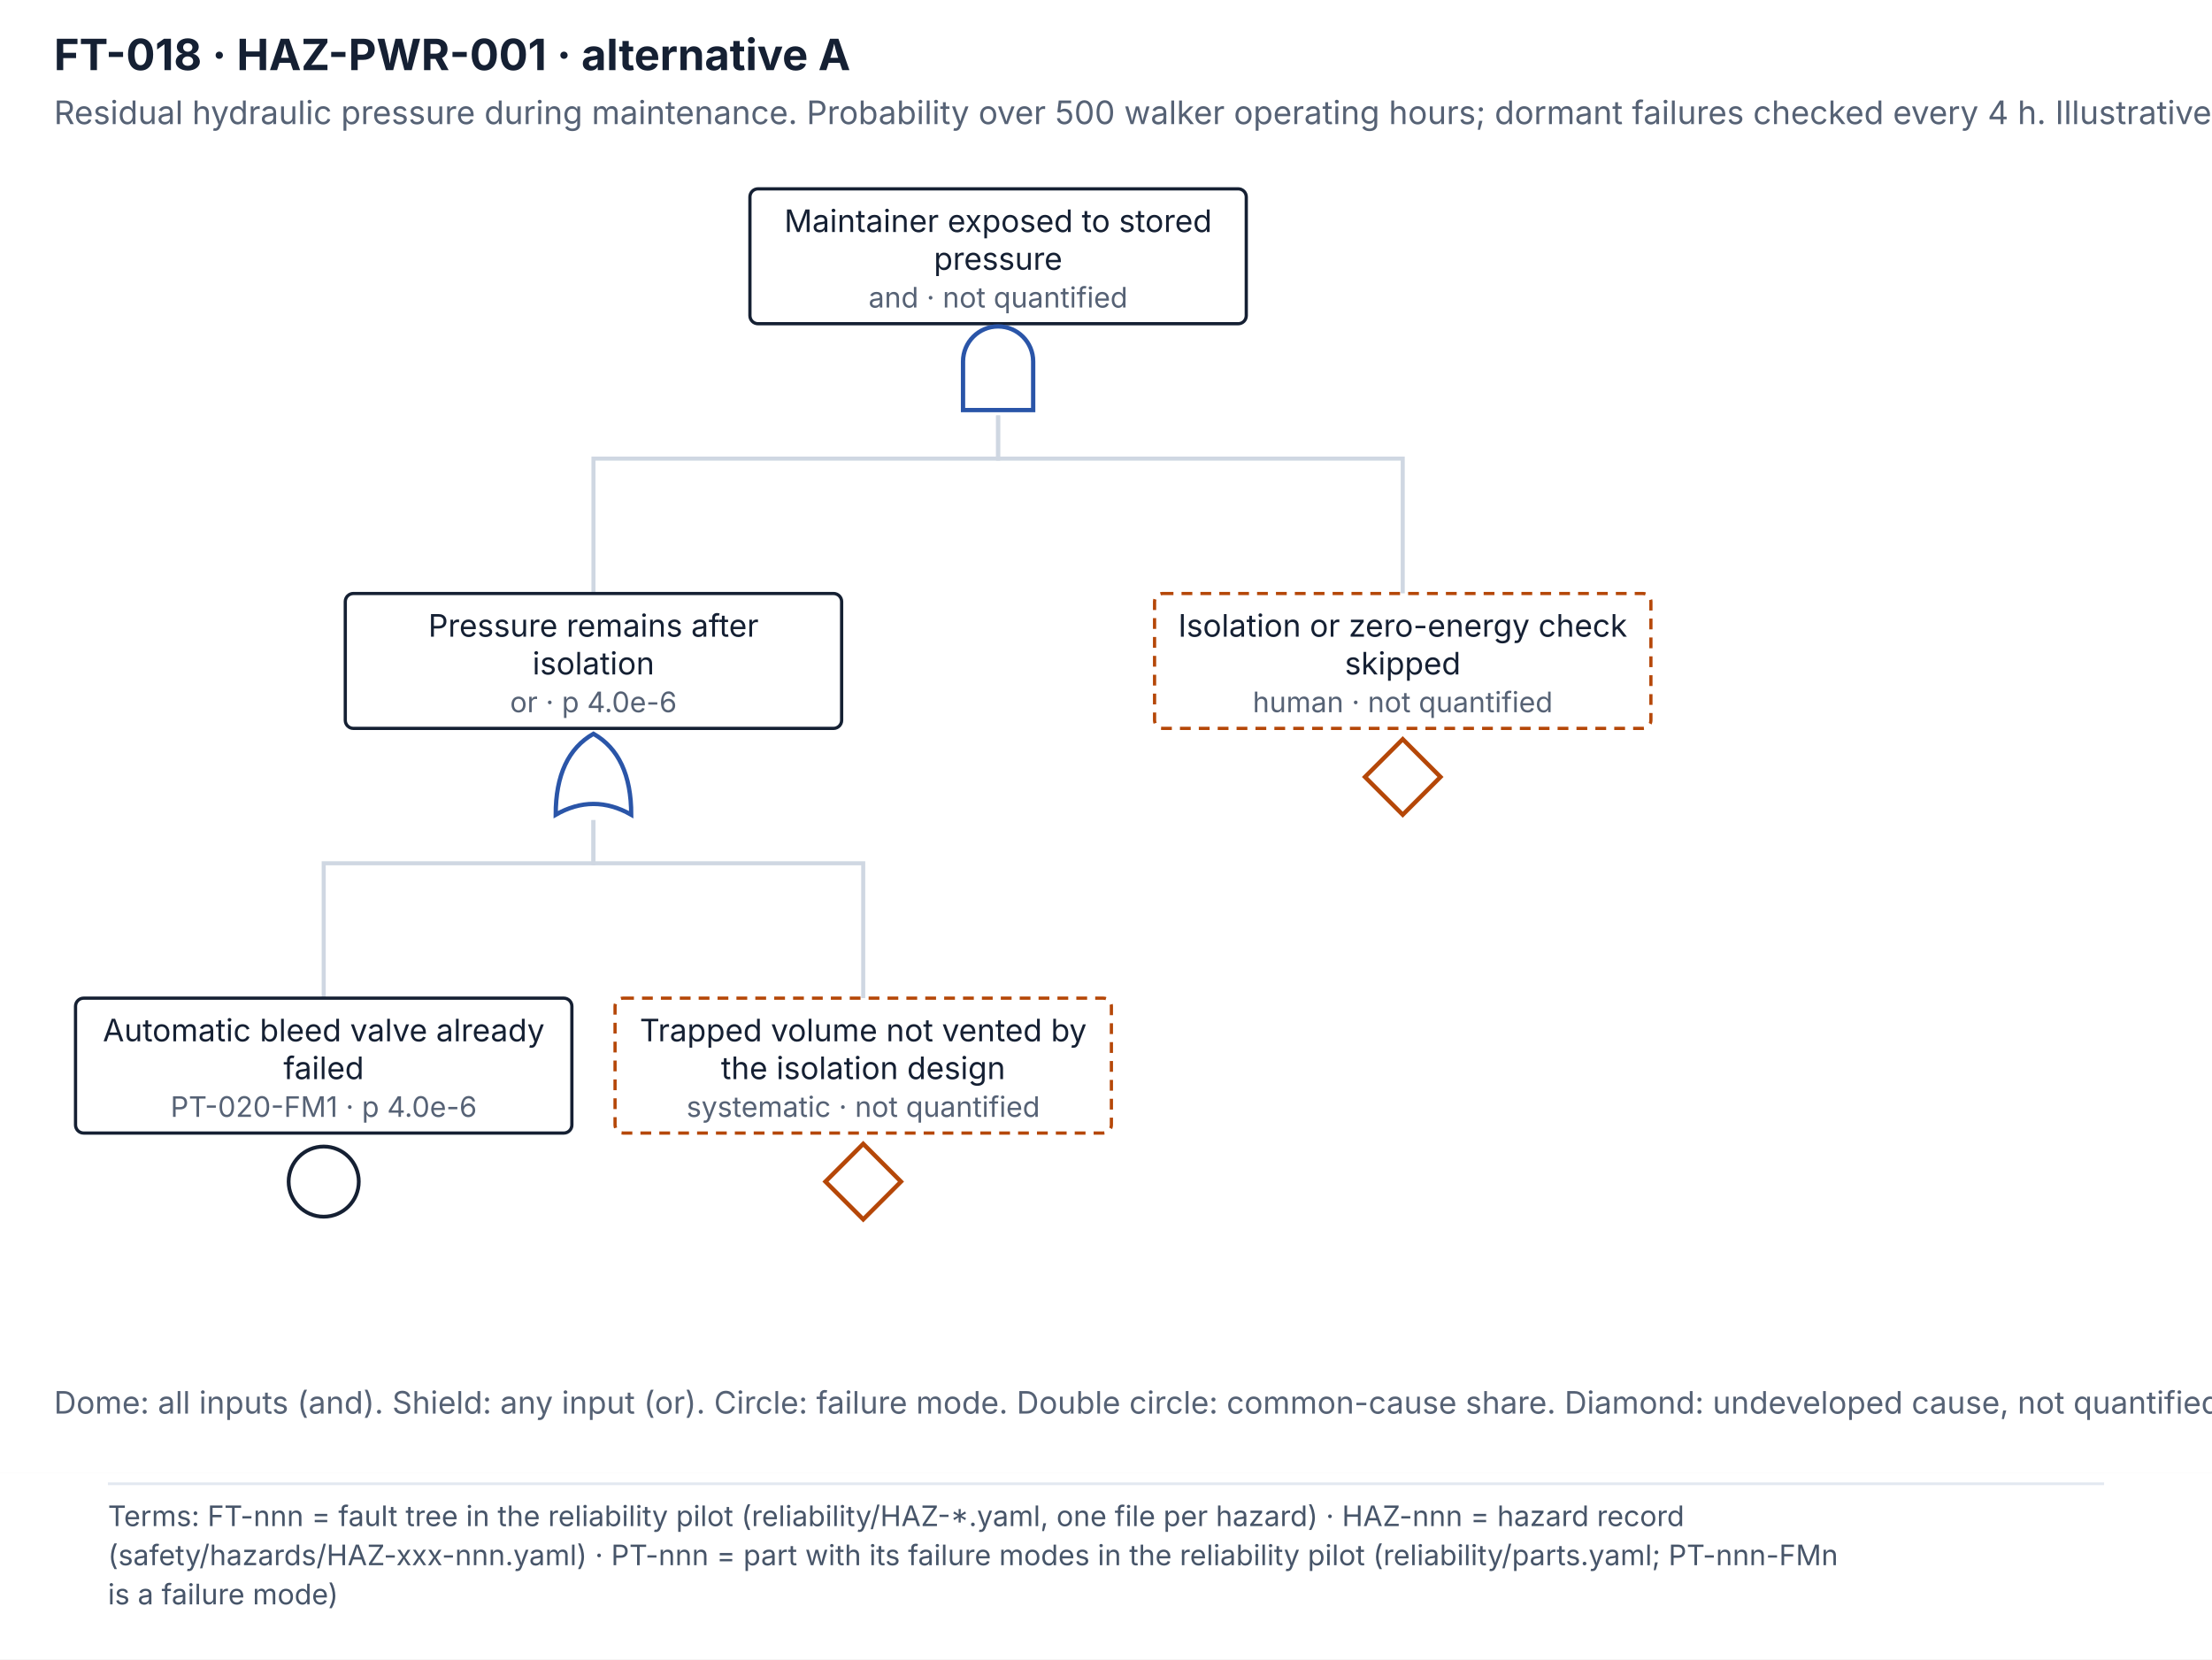
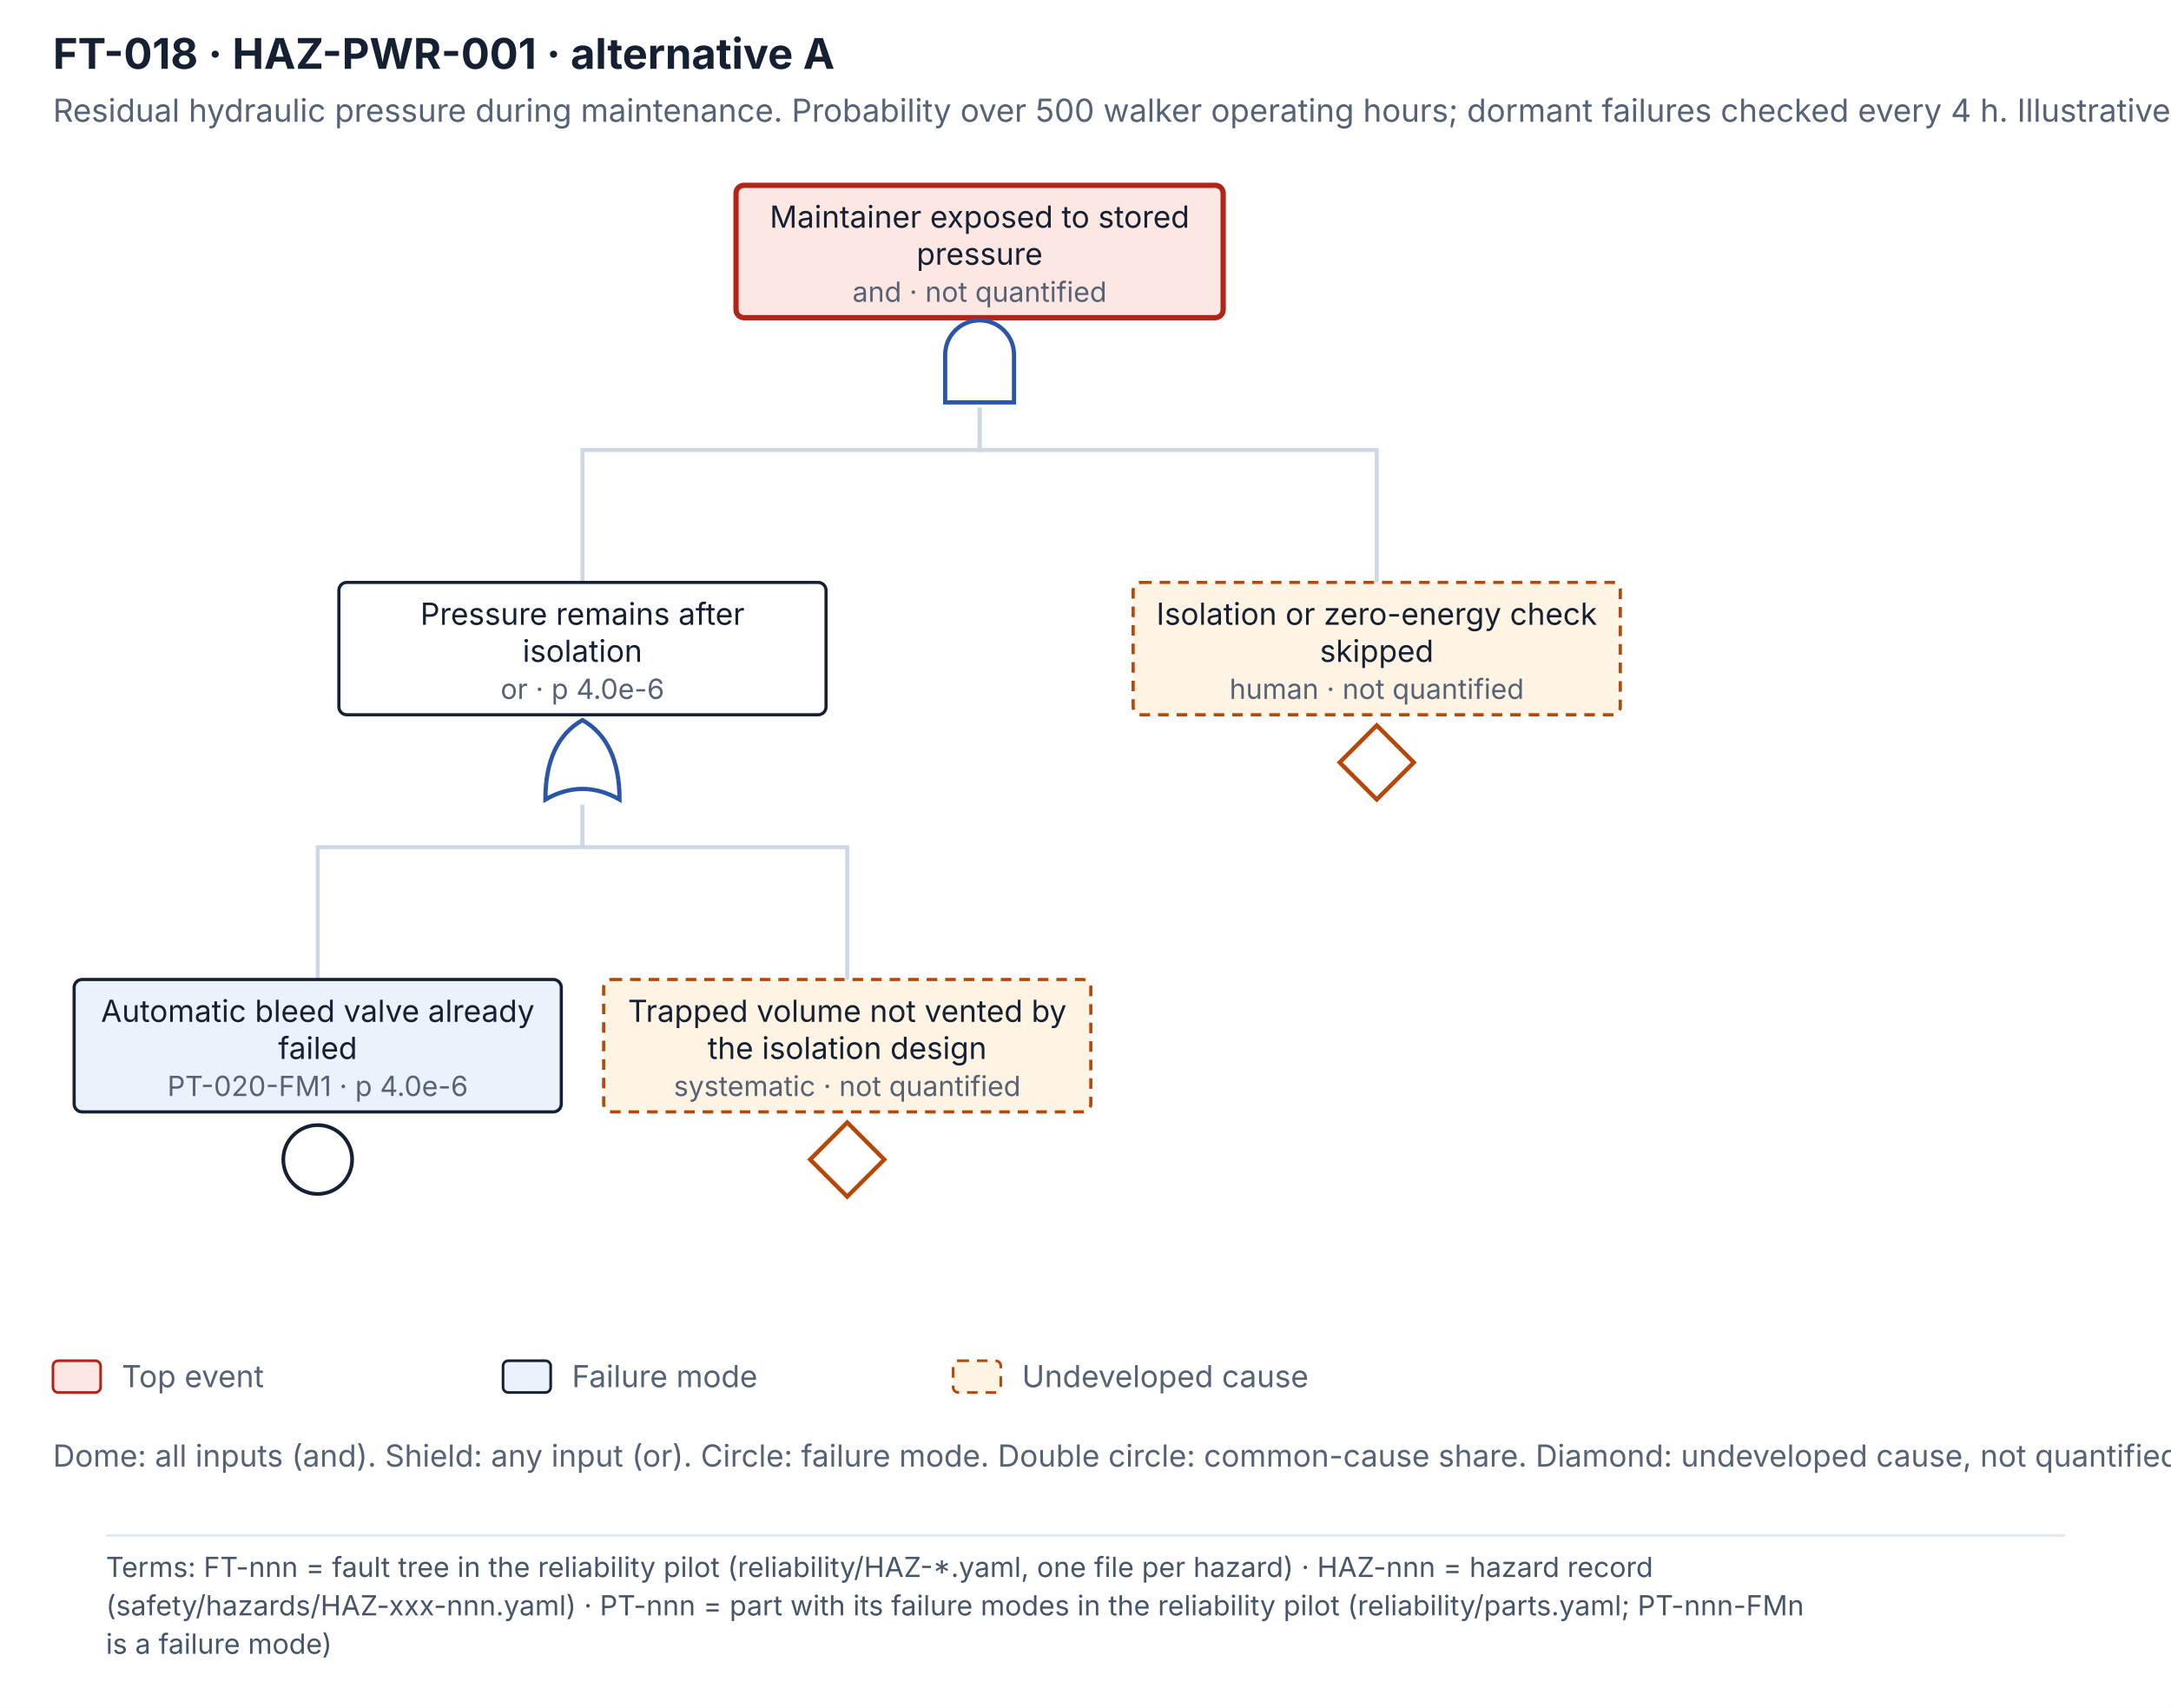
- <svg xmlns="http://www.w3.org/2000/svg" viewBox="0 0 820 615.1" width="820" height="615.1" font-family="Inter, 'Segoe UI', Helvetica, Arial, sans-serif">
-   <rect width="820" height="546" fill="#ffffff" />
+ <svg xmlns="http://www.w3.org/2000/svg" viewBox="0 0 820 645.1" width="820" height="645.1" font-family="Inter, 'Segoe UI', Helvetica, Arial, sans-serif">
+   <rect width="820" height="576" fill="#ffffff" />
  <text x="20" y="26" font-size="16" font-weight="700" fill="#152033">FT-018 · HAZ-PWR-001 · alternative A</text>
  <text x="20" y="46" font-size="12" fill="#566275">Residual hydraulic pressure during maintenance. Probability over 500 walker operating hours; dormant failures checked every 4 h. Illustrative: inputs assumed.</text>
  <path d="M370.0 154 V170 H220.0 V220" fill="none" stroke="#cfd7e2" stroke-width="1.5" />
  <path d="M370.0 154 V170 H520.0 V220" fill="none" stroke="#cfd7e2" stroke-width="1.5" />
  <path d="M220.0 304 V320 H120.0 V370" fill="none" stroke="#cfd7e2" stroke-width="1.5" />
  <path d="M220.0 304 V320 H320.0 V370" fill="none" stroke="#cfd7e2" stroke-width="1.5" />
-   <rect x="28.0" y="370" width="184" height="50" rx="3" fill="#ffffff" stroke="#152033" stroke-width="1.2" />
+   <rect x="28.0" y="370" width="184" height="50" rx="3" fill="#eaf2fb" stroke="#152033" stroke-width="1.2" />
  <text x="120.0" y="386" font-size="11.5" fill="#152033" text-anchor="middle">Automatic bleed valve already</text>
  <text x="120.0" y="400" font-size="11.5" fill="#152033" text-anchor="middle">failed</text>
  <text x="120.0" y="414" font-size="10.5" fill="#566275" text-anchor="middle">PT-020-FM1 · p 4.0e-6</text>
  <circle cx="120.0" cy="438" r="13" fill="#ffffff" stroke="#152033" stroke-width="1.4" />
-   <rect x="228.0" y="370" width="184" height="50" rx="3" fill="#ffffff" stroke="#b54708" stroke-width="1.2" stroke-dasharray="4 3" />
+   <rect x="228.0" y="370" width="184" height="50" rx="3" fill="#fff4e3" stroke="#b54708" stroke-width="1.2" stroke-dasharray="4 3" />
  <text x="320.0" y="386" font-size="11.5" fill="#152033" text-anchor="middle">Trapped volume not vented by</text>
  <text x="320.0" y="400" font-size="11.5" fill="#152033" text-anchor="middle">the isolation design</text>
  <text x="320.0" y="414" font-size="10.5" fill="#566275" text-anchor="middle">systematic · not quantified</text>
  <path d="M320.0 424 L334.0 438 L320.0 452 L306.0 438 Z" fill="#ffffff" stroke="#b54708" stroke-width="1.6" />
  <rect x="128.0" y="220" width="184" height="50" rx="3" fill="#ffffff" stroke="#152033" stroke-width="1.2" />
  <text x="220.0" y="236" font-size="11.5" fill="#152033" text-anchor="middle">Pressure remains after</text>
  <text x="220.0" y="250" font-size="11.5" fill="#152033" text-anchor="middle">isolation</text>
  <text x="220.0" y="264" font-size="10.5" fill="#566275" text-anchor="middle">or · p 4.0e-6</text>
  <path d="M206.0 302 Q206.0 280 220.0 272 Q234.0 280 234.0 302 Q220.0 294 206.0 302 Z" fill="#ffffff" stroke="#2a55a8" stroke-width="1.6" />
-   <rect x="428.0" y="220" width="184" height="50" rx="3" fill="#ffffff" stroke="#b54708" stroke-width="1.2" stroke-dasharray="4 3" />
+   <rect x="428.0" y="220" width="184" height="50" rx="3" fill="#fff4e3" stroke="#b54708" stroke-width="1.2" stroke-dasharray="4 3" />
  <text x="520.0" y="236" font-size="11.5" fill="#152033" text-anchor="middle">Isolation or zero-energy check</text>
  <text x="520.0" y="250" font-size="11.5" fill="#152033" text-anchor="middle">skipped</text>
  <text x="520.0" y="264" font-size="10.5" fill="#566275" text-anchor="middle">human · not quantified</text>
  <path d="M520.0 274 L534.0 288 L520.0 302 L506.0 288 Z" fill="#ffffff" stroke="#b54708" stroke-width="1.6" />
-   <rect x="278.0" y="70" width="184" height="50" rx="3" fill="#ffffff" stroke="#152033" stroke-width="1.2" />
+   <rect x="278.0" y="70" width="184" height="50" rx="3" fill="#fde7e2" stroke="#b42318" stroke-width="2" />
  <text x="370.0" y="86" font-size="11.5" fill="#152033" text-anchor="middle">Maintainer exposed to stored</text>
  <text x="370.0" y="100" font-size="11.5" fill="#152033" text-anchor="middle">pressure</text>
  <text x="370.0" y="114" font-size="10.5" fill="#566275" text-anchor="middle">and · not quantified</text>
  <path d="M357.0 152 V134 A13 13 0 0 1 383.0 134 V152 Z" fill="#ffffff" stroke="#2a55a8" stroke-width="1.6" />
-   <text x="20" y="524" font-size="11.5" fill="#566275">Dome: all inputs (and). Shield: any input (or). Circle: failure mode. Double circle: common-cause share. Diamond: undeveloped cause, not quantified. ×n: n identical copies.</text>
-   <g class="terms" data-base-h="546">
-     <rect x="0" y="546" width="820" height="69.1" fill="#FFFFFF" />
-     <line x1="40" y1="550" x2="780" y2="550" stroke="#E2E8F0" stroke-width="1" />
-     <text x="40" y="565.7" font-size="10.5" fill="#475569" font-family="Inter, 'Segoe UI', Helvetica, Arial, sans-serif">Terms: FT-nnn = fault tree in the reliability pilot (reliability/HAZ-*.yaml, one file per hazard) · HAZ-nnn = hazard record</text>
-     <text x="40" y="580.2" font-size="10.5" fill="#475569" font-family="Inter, 'Segoe UI', Helvetica, Arial, sans-serif">(safety/hazards/HAZ-xxx-nnn.yaml) · PT-nnn = part with its failure modes in the reliability pilot (reliability/parts.yaml; PT-nnn-FMn</text>
-     <text x="40" y="594.7" font-size="10.5" fill="#475569" font-family="Inter, 'Segoe UI', Helvetica, Arial, sans-serif">is a failure mode)</text>
+   <rect x="20" y="514" width="18" height="12" rx="2" fill="#fde7e2" stroke="#b42318" />
+   <text x="46" y="524" font-size="11.5" fill="#566275">Top event</text>
+   <rect x="190" y="514" width="18" height="12" rx="2" fill="#eaf2fb" stroke="#152033" />
+   <text x="216" y="524" font-size="11.5" fill="#566275">Failure mode</text>
+   <rect x="360" y="514" width="18" height="12" rx="2" fill="#fff4e3" stroke="#b54708" stroke-dasharray="4 3" />
+   <text x="386" y="524" font-size="11.5" fill="#566275">Undeveloped cause</text>
+   <text x="20" y="554" font-size="11.5" fill="#566275">Dome: all inputs (and). Shield: any input (or). Circle: failure mode. Double circle: common-cause share. Diamond: undeveloped cause, not quantified. ×n: n identical copies.</text>
+   <g class="terms" data-base-h="576">
+     <rect x="0" y="576" width="820" height="69.1" fill="#FFFFFF" />
+     <line x1="40" y1="580" x2="780" y2="580" stroke="#E2E8F0" stroke-width="1" />
+     <text x="40" y="595.7" font-size="10.5" fill="#475569" font-family="Inter, 'Segoe UI', Helvetica, Arial, sans-serif">Terms: FT-nnn = fault tree in the reliability pilot (reliability/HAZ-*.yaml, one file per hazard) · HAZ-nnn = hazard record</text>
+     <text x="40" y="610.2" font-size="10.5" fill="#475569" font-family="Inter, 'Segoe UI', Helvetica, Arial, sans-serif">(safety/hazards/HAZ-xxx-nnn.yaml) · PT-nnn = part with its failure modes in the reliability pilot (reliability/parts.yaml; PT-nnn-FMn</text>
+     <text x="40" y="624.7" font-size="10.5" fill="#475569" font-family="Inter, 'Segoe UI', Helvetica, Arial, sans-serif">is a failure mode)</text>
  </g>
</svg>
